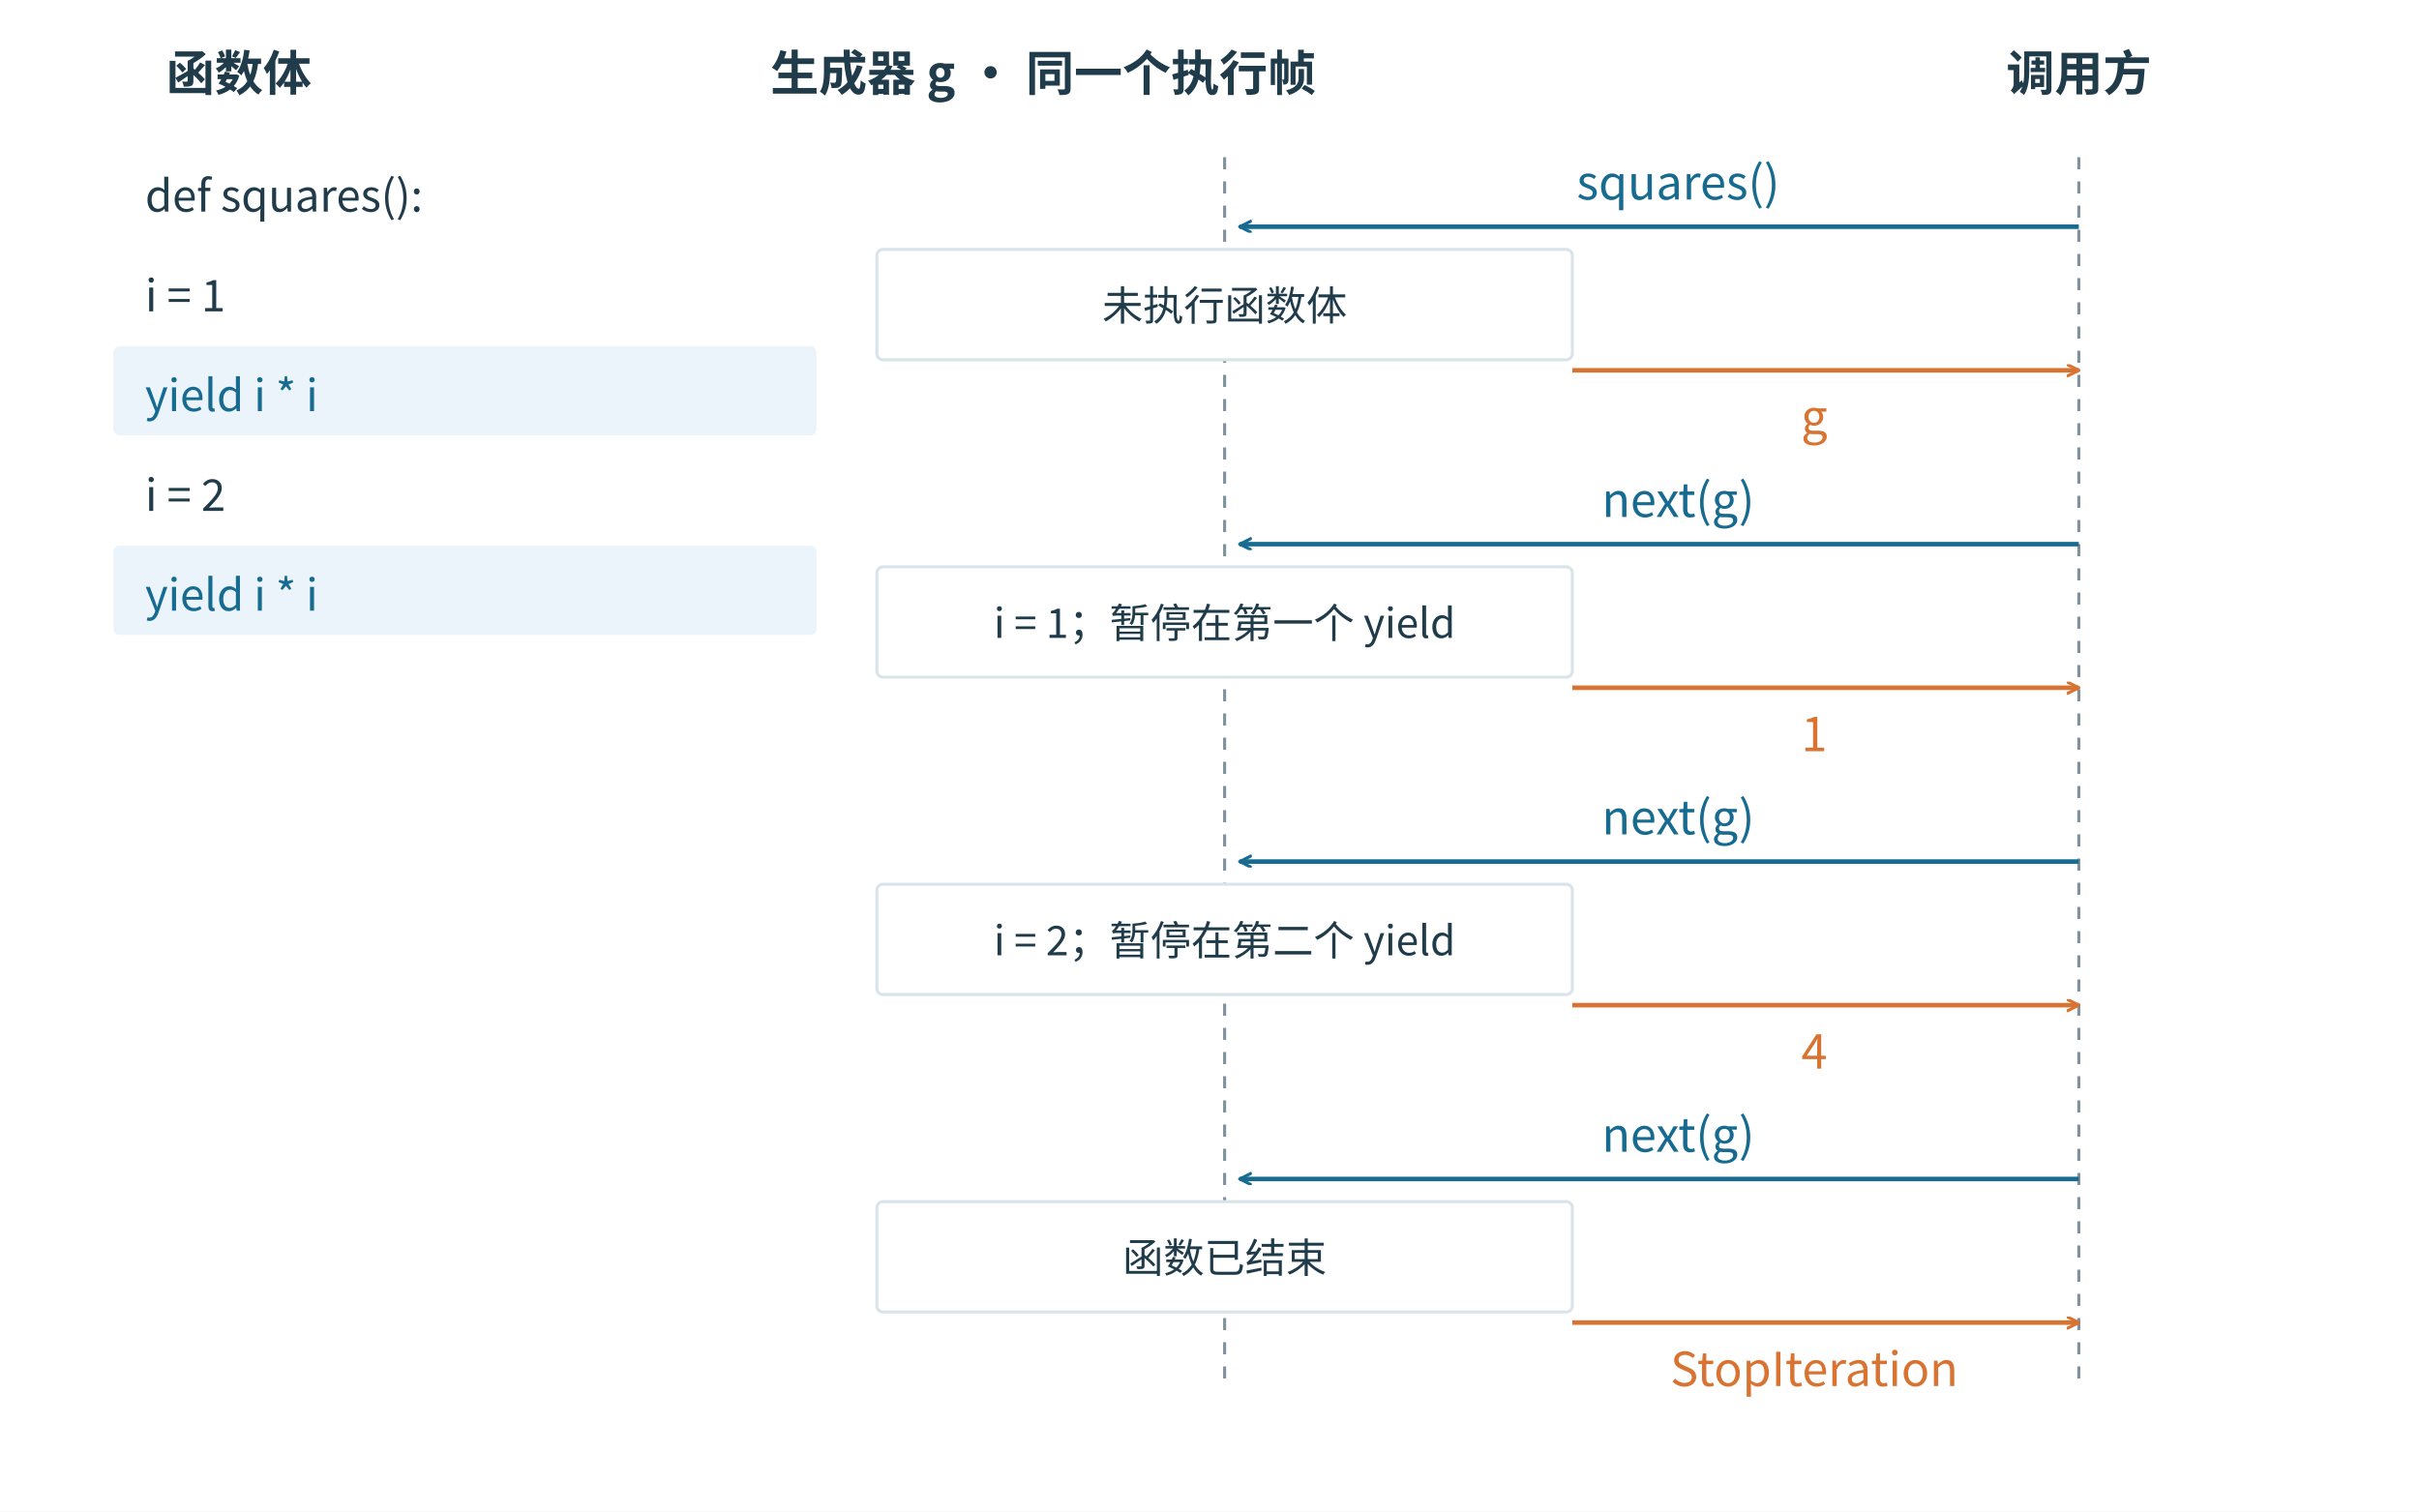
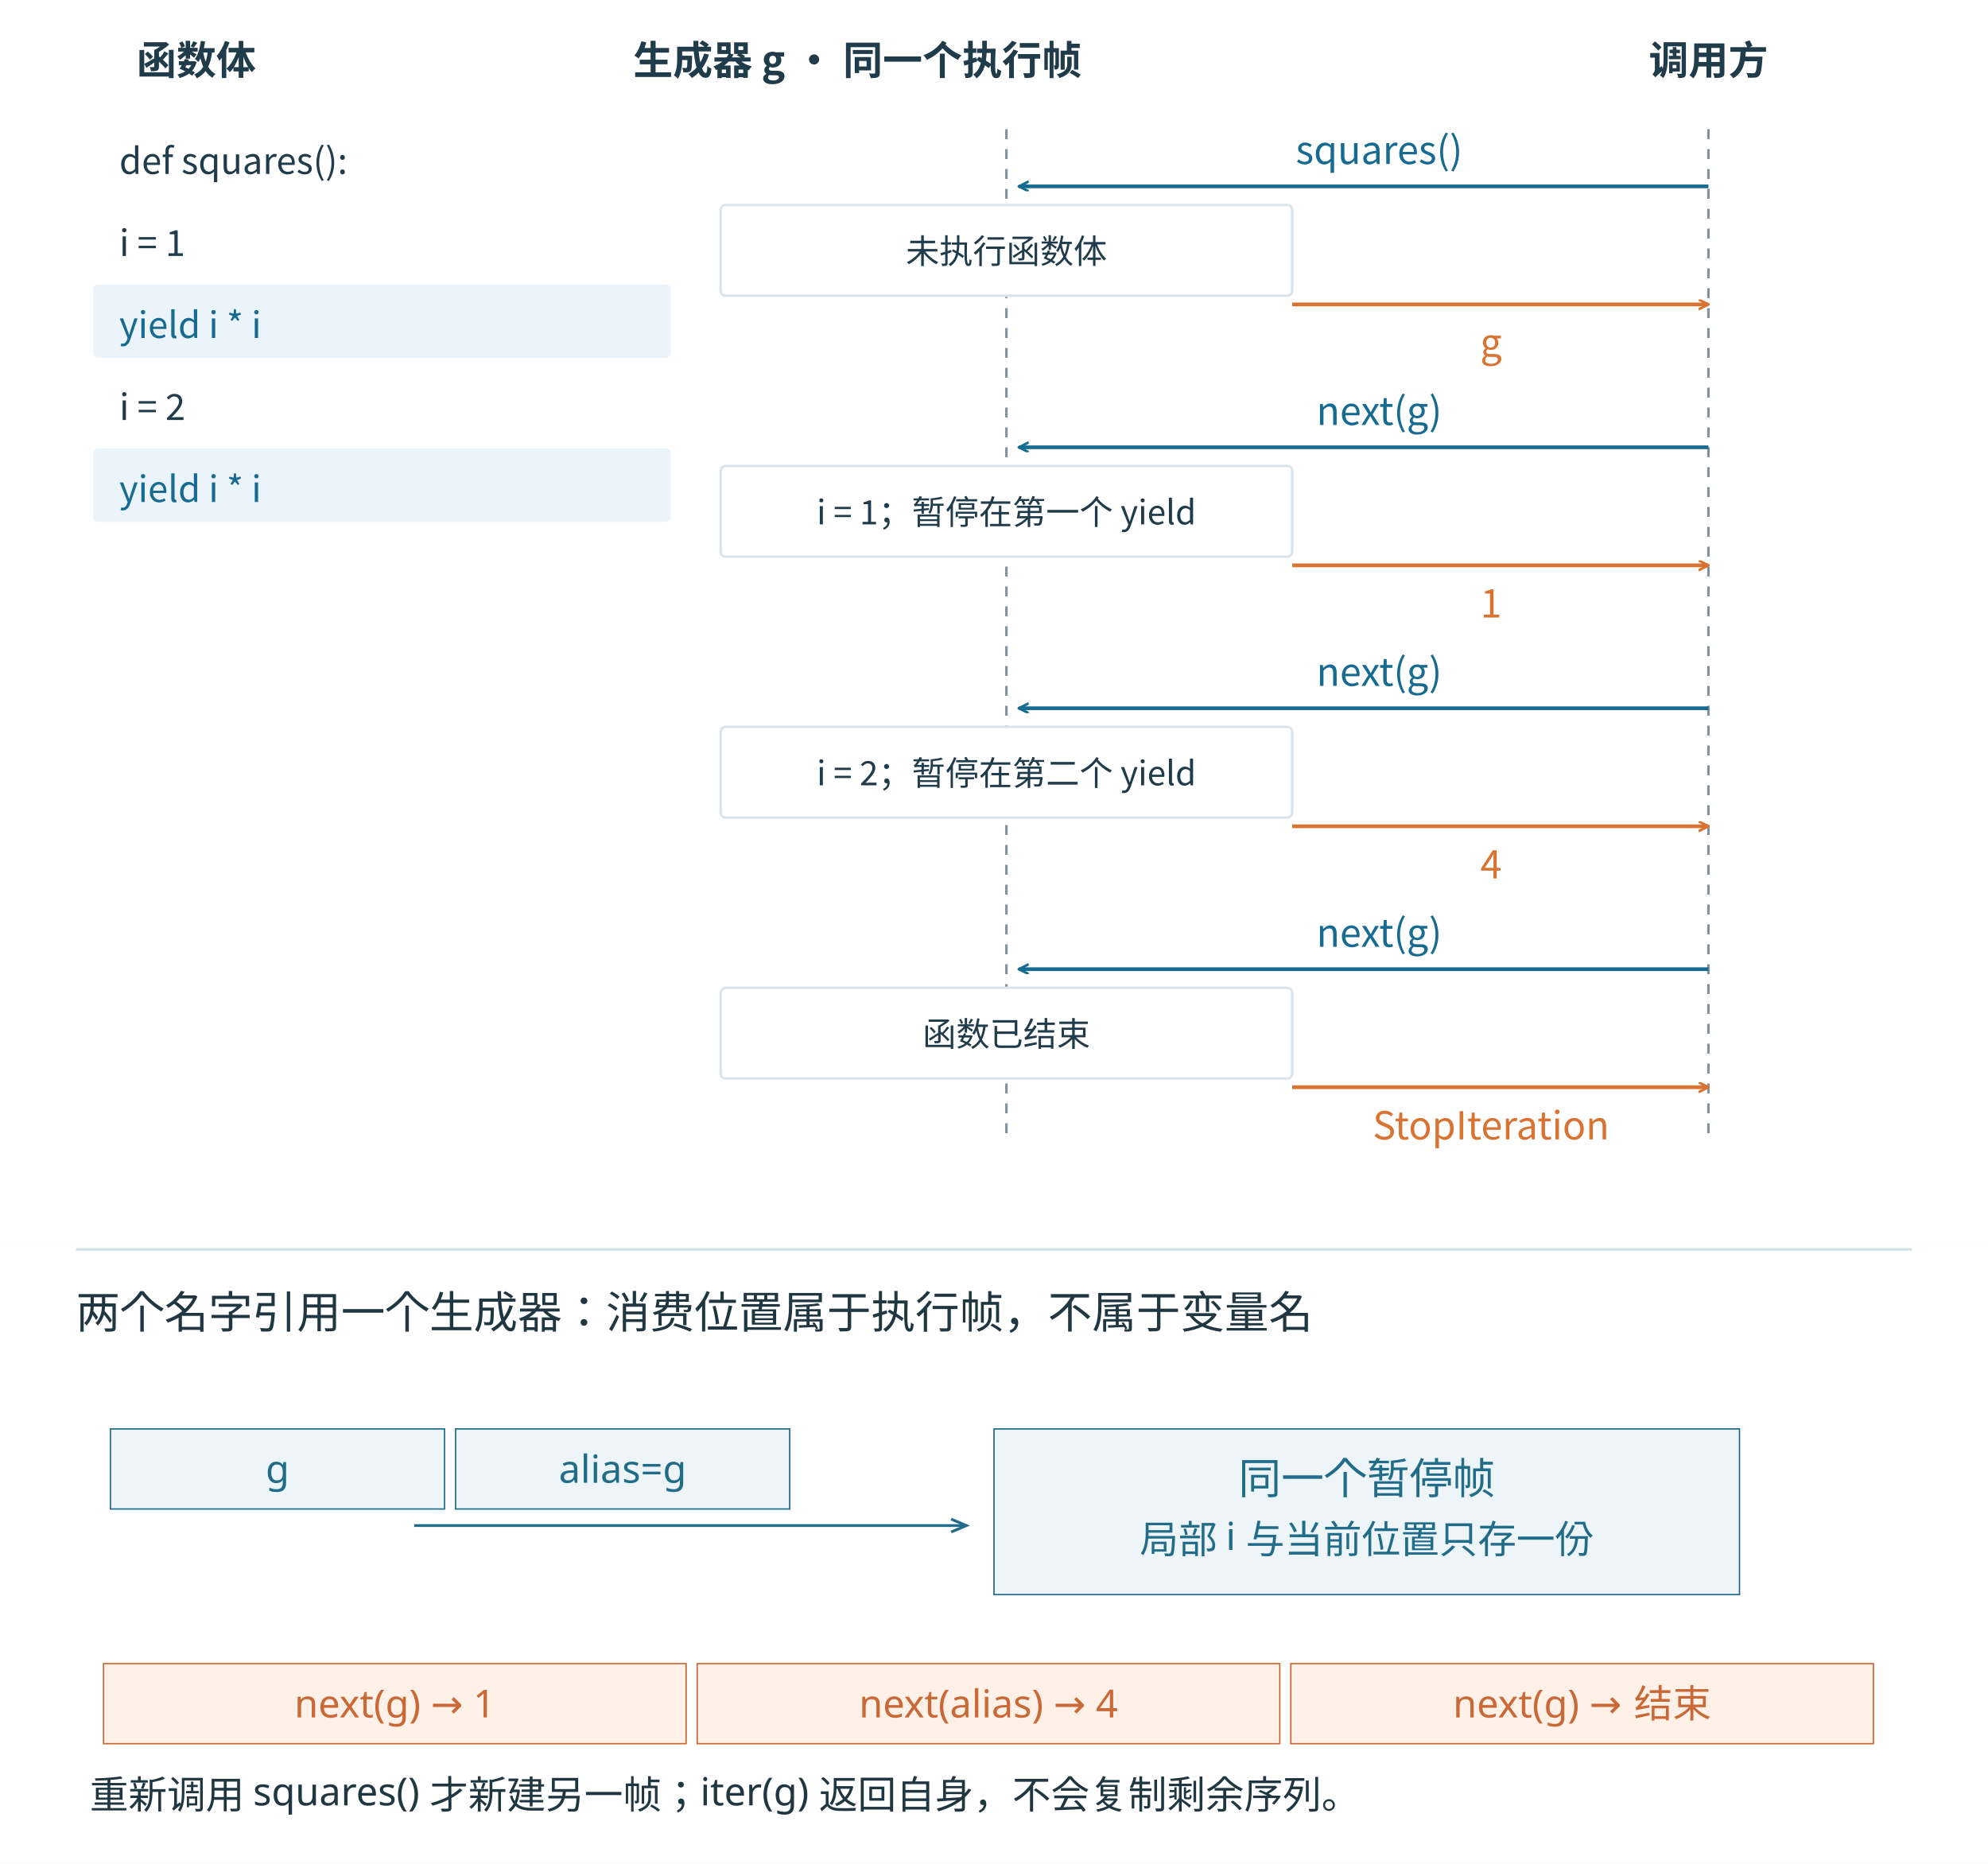
- <svg xmlns="http://www.w3.org/2000/svg" width="1600" height="1000" viewBox="0 0 1600 1000" role="img">
-   <rect width="1600" height="1000" fill="white" />
-   <defs>
-     <marker id="b" markerWidth="9" markerHeight="9" refX="8" refY="4" orient="auto" markerUnits="userSpaceOnUse">
-       <path d="M0 0 L8 4 L0 8" fill="none" stroke="#176b91" stroke-width="2" />
-     </marker>
-     <marker id="o" markerWidth="9" markerHeight="9" refX="8" refY="4" orient="auto" markerUnits="userSpaceOnUse">
-       <path d="M0 0 L8 4 L0 8" fill="none" stroke="#d87332" stroke-width="2" />
-     </marker>
-     <marker id="g" markerWidth="9" markerHeight="9" refX="8" refY="4" orient="auto" markerUnits="userSpaceOnUse">
-       <path d="M0 0 L8 4 L0 8" fill="none" stroke="#80929d" stroke-width="2" />
-     </marker>
-     <marker id="t" markerWidth="9" markerHeight="9" refX="8" refY="4" orient="auto" markerUnits="userSpaceOnUse">
-       <path d="M0 0 L8 4 L0 8" fill="none" stroke="#218579" stroke-width="2" />
-     </marker>
-   </defs>
-   <g font-family="Microsoft YaHei, Noto Sans CJK SC, sans-serif">
-     <text x="110" y="60" font-size="32" fill="#203b4a" text-anchor="start" font-weight="700">函数体</text>
-     <text x="96" y="140" font-size="29" fill="#203b4a" text-anchor="start" font-weight="400">def squares():</text>
-     <text x="96" y="206" font-size="29" fill="#203b4a" text-anchor="start" font-weight="400">    i = 1</text>
-     <rect x="75" y="229" width="465" height="59" rx="4" fill="#eaf4fa" stroke="none" stroke-width="2" />
-     <text x="96" y="272" font-size="29" fill="#176b91" text-anchor="start" font-weight="400">    yield i * i</text>
-     <text x="96" y="338" font-size="29" fill="#203b4a" text-anchor="start" font-weight="400">    i = 2</text>
-     <rect x="75" y="361" width="465" height="59" rx="4" fill="#eaf4fa" stroke="none" stroke-width="2" />
-     <text x="96" y="404" font-size="29" fill="#176b91" text-anchor="start" font-weight="400">    yield i * i</text>
-     <text x="690" y="60" font-size="32" fill="#203b4a" text-anchor="middle" font-weight="700">生成器 g · 同一个执行帧</text>
-     <text x="1375" y="60" font-size="32" fill="#203b4a" text-anchor="middle" font-weight="700">调用方</text>
-     <line x1="810" y1="104" x2="810" y2="920" stroke="#80929d" stroke-width="2" stroke-dasharray="8 8" />
-     <line x1="1375" y1="104" x2="1375" y2="920" stroke="#80929d" stroke-width="2" stroke-dasharray="8 8" />
-     <text x="1110" y="132" font-size="31" fill="#176b91" text-anchor="middle" font-weight="400">squares()</text>
-     <line x1="1375" y1="150" x2="820" y2="150" stroke="#176b91" stroke-width="3" marker-end="url(#b)" />
-     <rect x="580" y="165" width="460" height="73" rx="4" fill="white" stroke="#d9e4ea" stroke-width="2" />
-     <text x="810" y="212" font-size="27" fill="#203b4a" text-anchor="middle" font-weight="400">未执行函数体</text>
-     <line x1="1040" y1="245" x2="1375" y2="245" stroke="#d87332" stroke-width="3" marker-end="url(#o)" />
-     <text x="1200" y="287" font-size="31" fill="#d87332" text-anchor="middle" font-weight="400">g</text>
-     <text x="1110" y="342" font-size="31" fill="#176b91" text-anchor="middle" font-weight="400">next(g)</text>
-     <line x1="1375" y1="360" x2="820" y2="360" stroke="#176b91" stroke-width="3" marker-end="url(#b)" />
-     <rect x="580" y="375" width="460" height="73" rx="4" fill="white" stroke="#d9e4ea" stroke-width="2" />
-     <text x="810" y="422" font-size="27" fill="#203b4a" text-anchor="middle" font-weight="400">i = 1；暂停在第一个 yield</text>
-     <line x1="1040" y1="455" x2="1375" y2="455" stroke="#d87332" stroke-width="3" marker-end="url(#o)" />
-     <text x="1200" y="497" font-size="31" fill="#d87332" text-anchor="middle" font-weight="400">1</text>
-     <text x="1110" y="552" font-size="31" fill="#176b91" text-anchor="middle" font-weight="400">next(g)</text>
-     <line x1="1375" y1="570" x2="820" y2="570" stroke="#176b91" stroke-width="3" marker-end="url(#b)" />
-     <rect x="580" y="585" width="460" height="73" rx="4" fill="white" stroke="#d9e4ea" stroke-width="2" />
-     <text x="810" y="632" font-size="27" fill="#203b4a" text-anchor="middle" font-weight="400">i = 2；暂停在第二个 yield</text>
-     <line x1="1040" y1="665" x2="1375" y2="665" stroke="#d87332" stroke-width="3" marker-end="url(#o)" />
-     <text x="1200" y="707" font-size="31" fill="#d87332" text-anchor="middle" font-weight="400">4</text>
-     <text x="1110" y="762" font-size="31" fill="#176b91" text-anchor="middle" font-weight="400">next(g)</text>
-     <line x1="1375" y1="780" x2="820" y2="780" stroke="#176b91" stroke-width="3" marker-end="url(#b)" />
-     <rect x="580" y="795" width="460" height="73" rx="4" fill="white" stroke="#d9e4ea" stroke-width="2" />
-     <text x="810" y="842" font-size="27" fill="#203b4a" text-anchor="middle" font-weight="400">函数已结束</text>
-     <line x1="1040" y1="875" x2="1375" y2="875" stroke="#d87332" stroke-width="3" marker-end="url(#o)" />
-     <text x="1200" y="917" font-size="31" fill="#d87332" text-anchor="middle" font-weight="400">StopIteration</text>
+ <svg xmlns="http://www.w3.org/2000/svg" width="1600" height="1500" viewBox="0 0 1600 1500" role="img">
+   <svg width="1600" height="1000" viewBox="0 0 1600 1000" role="img">
+     <rect width="1600" height="1000" fill="white" />
+     <defs>
+       <marker id="b" markerWidth="9" markerHeight="9" refX="8" refY="4" orient="auto" markerUnits="userSpaceOnUse">
+         <path d="M0 0 L8 4 L0 8" fill="none" stroke="#176b91" stroke-width="2" />
+       </marker>
+       <marker id="o" markerWidth="9" markerHeight="9" refX="8" refY="4" orient="auto" markerUnits="userSpaceOnUse">
+         <path d="M0 0 L8 4 L0 8" fill="none" stroke="#d87332" stroke-width="2" />
+       </marker>
+       <marker id="g" markerWidth="9" markerHeight="9" refX="8" refY="4" orient="auto" markerUnits="userSpaceOnUse">
+         <path d="M0 0 L8 4 L0 8" fill="none" stroke="#80929d" stroke-width="2" />
+       </marker>
+       <marker id="t" markerWidth="9" markerHeight="9" refX="8" refY="4" orient="auto" markerUnits="userSpaceOnUse">
+         <path d="M0 0 L8 4 L0 8" fill="none" stroke="#218579" stroke-width="2" />
+       </marker>
+     </defs>
+     <g font-family="Microsoft YaHei, Noto Sans CJK SC, sans-serif">
+       <text x="110" y="60" font-size="32" fill="#203b4a" text-anchor="start" font-weight="700">函数体</text>
+       <text x="96" y="140" font-size="29" fill="#203b4a" text-anchor="start" font-weight="400">def squares():</text>
+       <text x="96" y="206" font-size="29" fill="#203b4a" text-anchor="start" font-weight="400">    i = 1</text>
+       <rect x="75" y="229" width="465" height="59" rx="4" fill="#eaf4fa" stroke="none" stroke-width="2" />
+       <text x="96" y="272" font-size="29" fill="#176b91" text-anchor="start" font-weight="400">    yield i * i</text>
+       <text x="96" y="338" font-size="29" fill="#203b4a" text-anchor="start" font-weight="400">    i = 2</text>
+       <rect x="75" y="361" width="465" height="59" rx="4" fill="#eaf4fa" stroke="none" stroke-width="2" />
+       <text x="96" y="404" font-size="29" fill="#176b91" text-anchor="start" font-weight="400">    yield i * i</text>
+       <text x="690" y="60" font-size="32" fill="#203b4a" text-anchor="middle" font-weight="700">生成器 g · 同一个执行帧</text>
+       <text x="1375" y="60" font-size="32" fill="#203b4a" text-anchor="middle" font-weight="700">调用方</text>
+       <line x1="810" y1="104" x2="810" y2="920" stroke="#80929d" stroke-width="2" stroke-dasharray="8 8" />
+       <line x1="1375" y1="104" x2="1375" y2="920" stroke="#80929d" stroke-width="2" stroke-dasharray="8 8" />
+       <text x="1110" y="132" font-size="31" fill="#176b91" text-anchor="middle" font-weight="400">squares()</text>
+       <line x1="1375" y1="150" x2="820" y2="150" stroke="#176b91" stroke-width="3" marker-end="url(#b)" />
+       <rect x="580" y="165" width="460" height="73" rx="4" fill="white" stroke="#d9e4ea" stroke-width="2" />
+       <text x="810" y="212" font-size="27" fill="#203b4a" text-anchor="middle" font-weight="400">未执行函数体</text>
+       <line x1="1040" y1="245" x2="1375" y2="245" stroke="#d87332" stroke-width="3" marker-end="url(#o)" />
+       <text x="1200" y="287" font-size="31" fill="#d87332" text-anchor="middle" font-weight="400">g</text>
+       <text x="1110" y="342" font-size="31" fill="#176b91" text-anchor="middle" font-weight="400">next(g)</text>
+       <line x1="1375" y1="360" x2="820" y2="360" stroke="#176b91" stroke-width="3" marker-end="url(#b)" />
+       <rect x="580" y="375" width="460" height="73" rx="4" fill="white" stroke="#d9e4ea" stroke-width="2" />
+       <text x="810" y="422" font-size="27" fill="#203b4a" text-anchor="middle" font-weight="400">i = 1；暂停在第一个 yield</text>
+       <line x1="1040" y1="455" x2="1375" y2="455" stroke="#d87332" stroke-width="3" marker-end="url(#o)" />
+       <text x="1200" y="497" font-size="31" fill="#d87332" text-anchor="middle" font-weight="400">1</text>
+       <text x="1110" y="552" font-size="31" fill="#176b91" text-anchor="middle" font-weight="400">next(g)</text>
+       <line x1="1375" y1="570" x2="820" y2="570" stroke="#176b91" stroke-width="3" marker-end="url(#b)" />
+       <rect x="580" y="585" width="460" height="73" rx="4" fill="white" stroke="#d9e4ea" stroke-width="2" />
+       <text x="810" y="632" font-size="27" fill="#203b4a" text-anchor="middle" font-weight="400">i = 2；暂停在第二个 yield</text>
+       <line x1="1040" y1="665" x2="1375" y2="665" stroke="#d87332" stroke-width="3" marker-end="url(#o)" />
+       <text x="1200" y="707" font-size="31" fill="#d87332" text-anchor="middle" font-weight="400">4</text>
+       <text x="1110" y="762" font-size="31" fill="#176b91" text-anchor="middle" font-weight="400">next(g)</text>
+       <line x1="1375" y1="780" x2="820" y2="780" stroke="#176b91" stroke-width="3" marker-end="url(#b)" />
+       <rect x="580" y="795" width="460" height="73" rx="4" fill="white" stroke="#d9e4ea" stroke-width="2" />
+       <text x="810" y="842" font-size="27" fill="#203b4a" text-anchor="middle" font-weight="400">函数已结束</text>
+       <line x1="1040" y1="875" x2="1375" y2="875" stroke="#d87332" stroke-width="3" marker-end="url(#o)" />
+       <text x="1200" y="917" font-size="31" fill="#d87332" text-anchor="middle" font-weight="400">StopIteration</text>
+     </g>
+   </svg>
+   <g id="round-20261105c-teaching" transform="translate(0 1000) scale(1.11111)">
+     <g font-family="Microsoft YaHei, sans-serif">
+       <rect width="1440" height="450" fill="white" />
+       <line x1="55" y1="5" x2="1385" y2="5" stroke="#d8e3e8" stroke-width="2" stroke-dasharray="" />
+       <text x="55" y="62" font-size="32" fill="#203742" text-anchor="start">两个名字引用一个生成器：消费位置属于执行帧，不属于变量名</text>
+       <rect x="80" y="135" width="242" height="58" fill="#edf5f8" stroke="#216c89" />
+       <text x="201.0" y="174" font-size="28" fill="#216c89" text-anchor="middle">g</text>
+       <rect x="330" y="135" width="242" height="58" fill="#edf5f8" stroke="#216c89" />
+       <text x="451.0" y="174" font-size="28" fill="#216c89" text-anchor="middle">alias=g</text>
+       <line x1="300" y1="205" x2="700" y2="205" stroke="#216c89" stroke-width="2" stroke-dasharray="" />
+       <path d="M688.947,209.673 L700.000,205.000 L688.947,200.327" stroke="#216c89" stroke-width="2" fill="none" />
+       <rect x="720" y="135" width="540" height="120" fill="#edf5f8" stroke="#216c89" />
+       <text x="990" y="182" font-size="31" fill="#216c89" text-anchor="middle">同一个暂停帧</text>
+       <text x="990" y="225" font-size="28" fill="#216c89" text-anchor="middle">局部 i 与当前位置只存一份</text>
+       <rect x="75" y="305" width="422" height="58" fill="#fff1e7" stroke="#c96937" />
+       <text x="286.0" y="344" font-size="28" fill="#c96937" text-anchor="middle">next(g) → 1</text>
+       <rect x="505" y="305" width="422" height="58" fill="#fff1e7" stroke="#c96937" />
+       <text x="716.0" y="344" font-size="28" fill="#c96937" text-anchor="middle">next(alias) → 4</text>
+       <rect x="935" y="305" width="422" height="58" fill="#fff1e7" stroke="#c96937" />
+       <text x="1146.0" y="344" font-size="28" fill="#c96937" text-anchor="middle">next(g) → 结束</text>
+       <text x="65" y="410" font-size="28" fill="#203742" text-anchor="start">重新调用 squares() 才新建另一帧；iter(g) 返回自身，不会复制剩余序列。</text>
+     </g>
  </g>
</svg>
